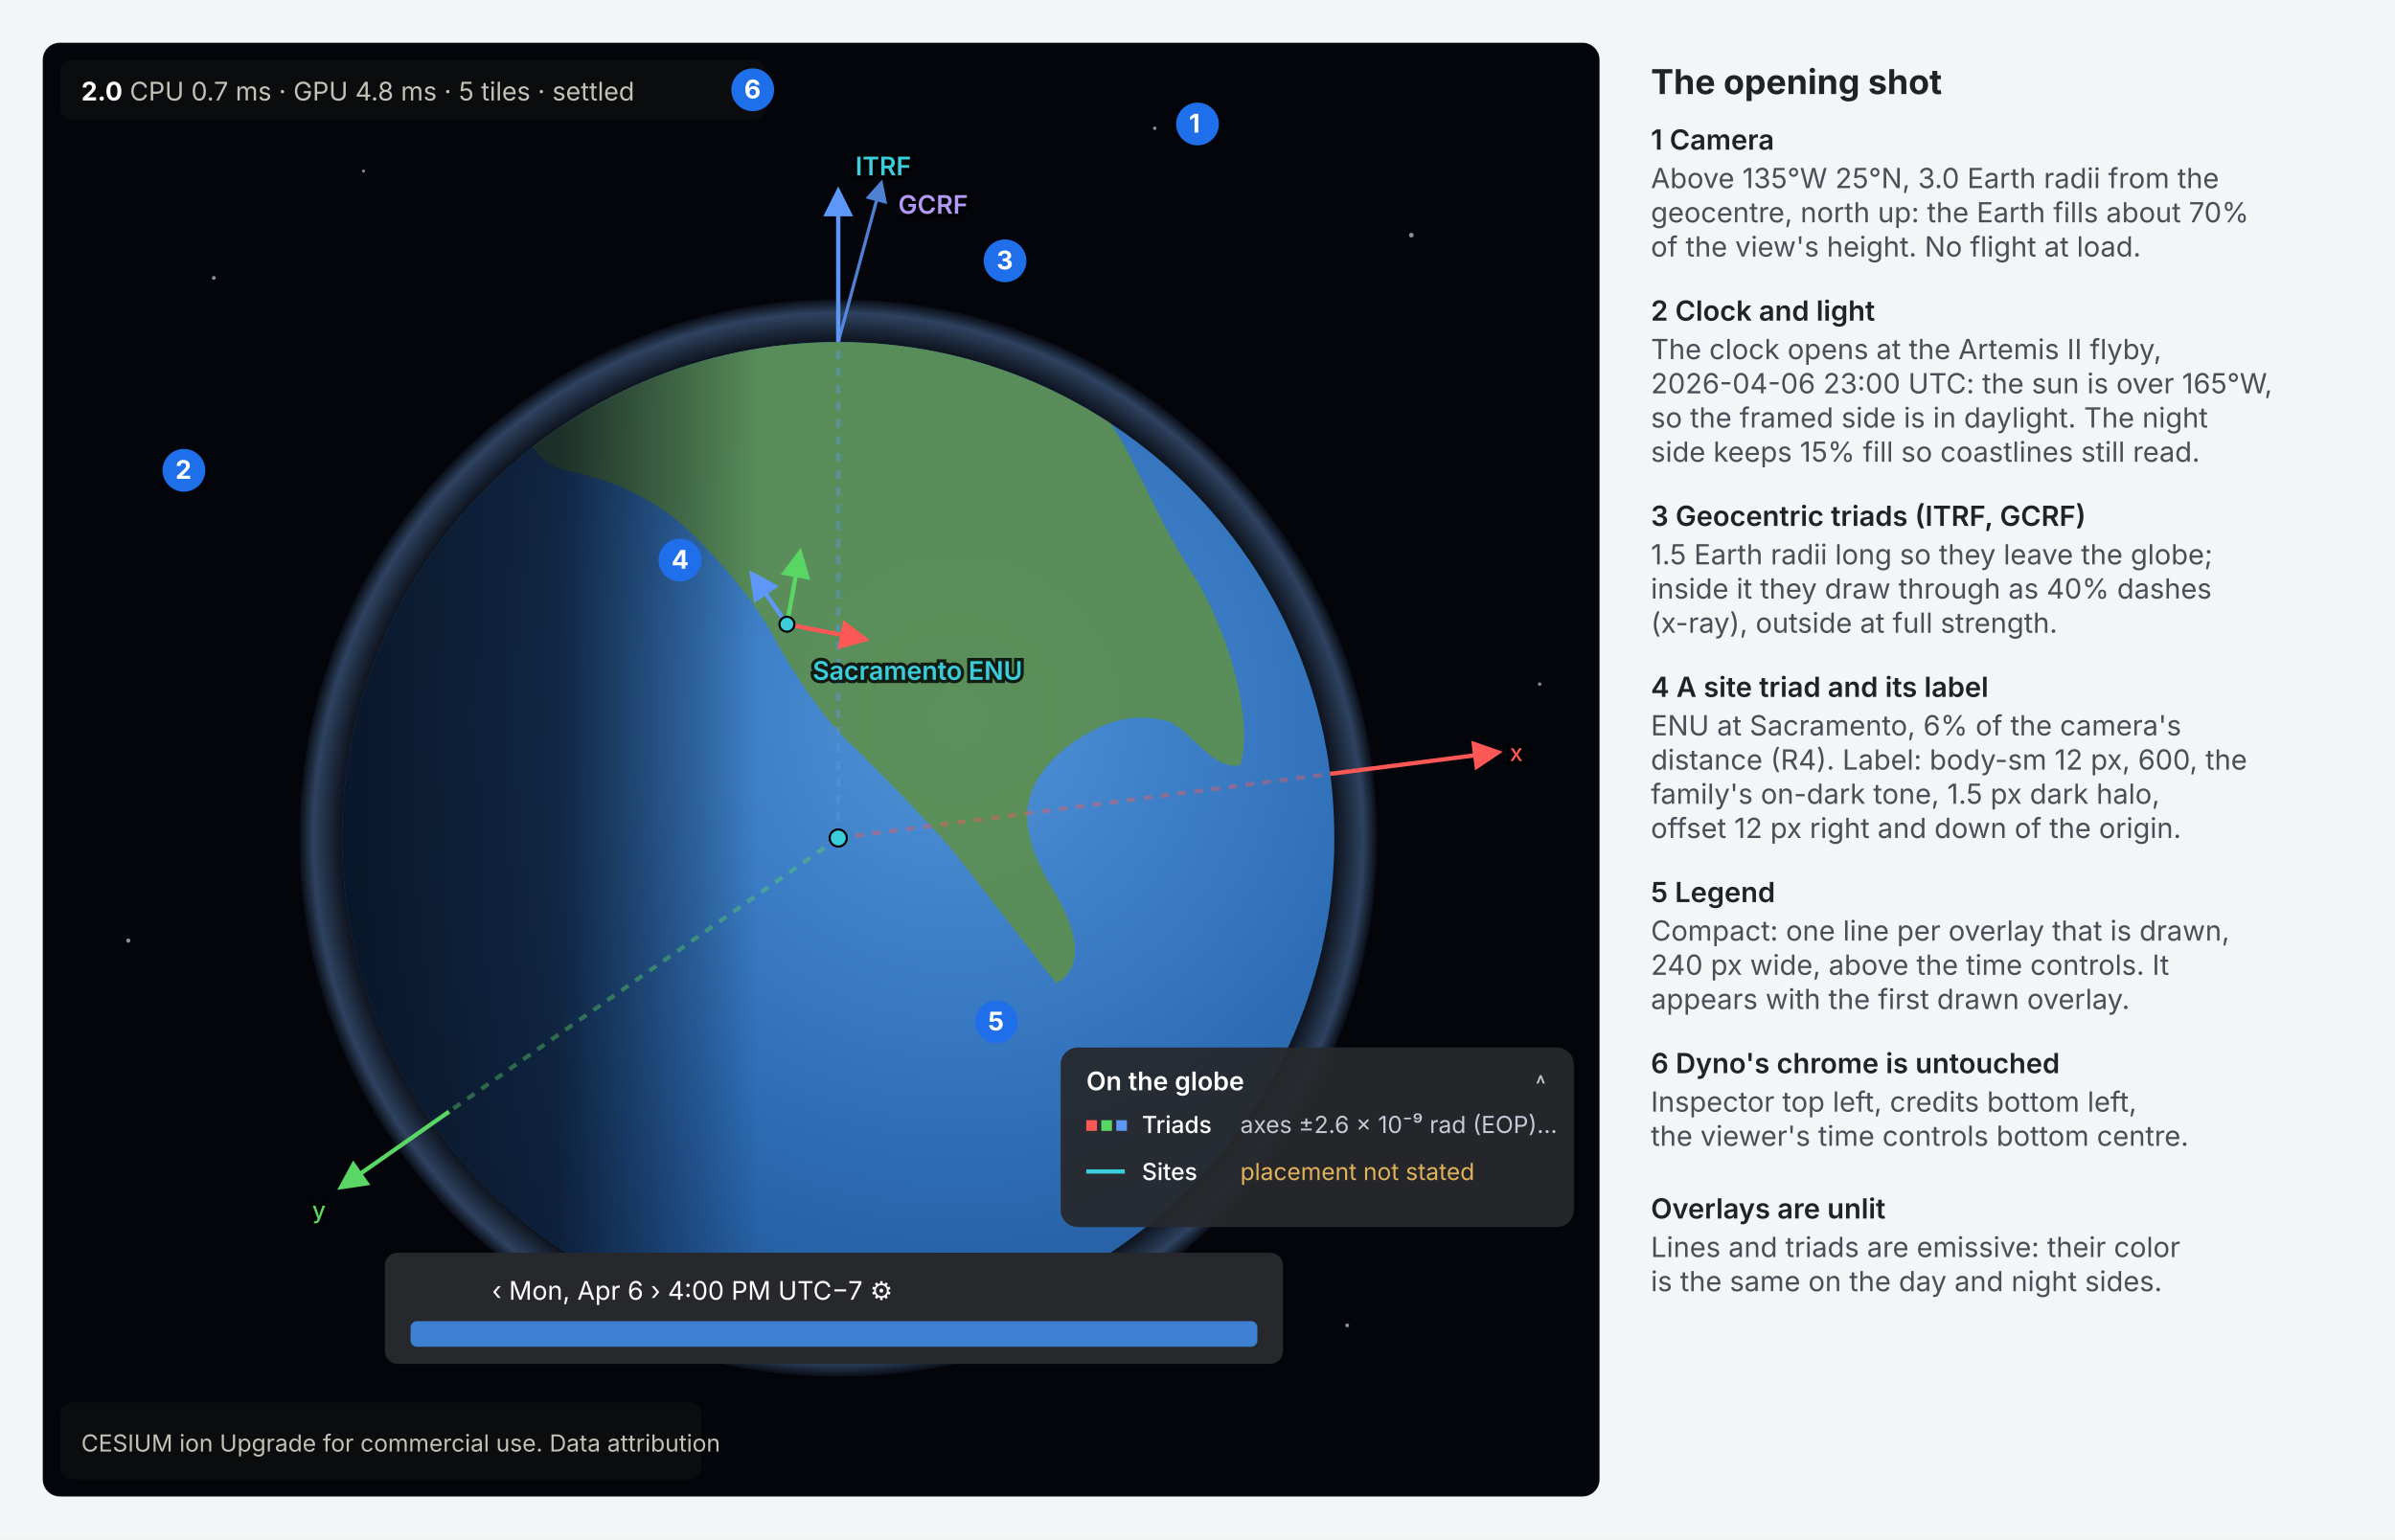
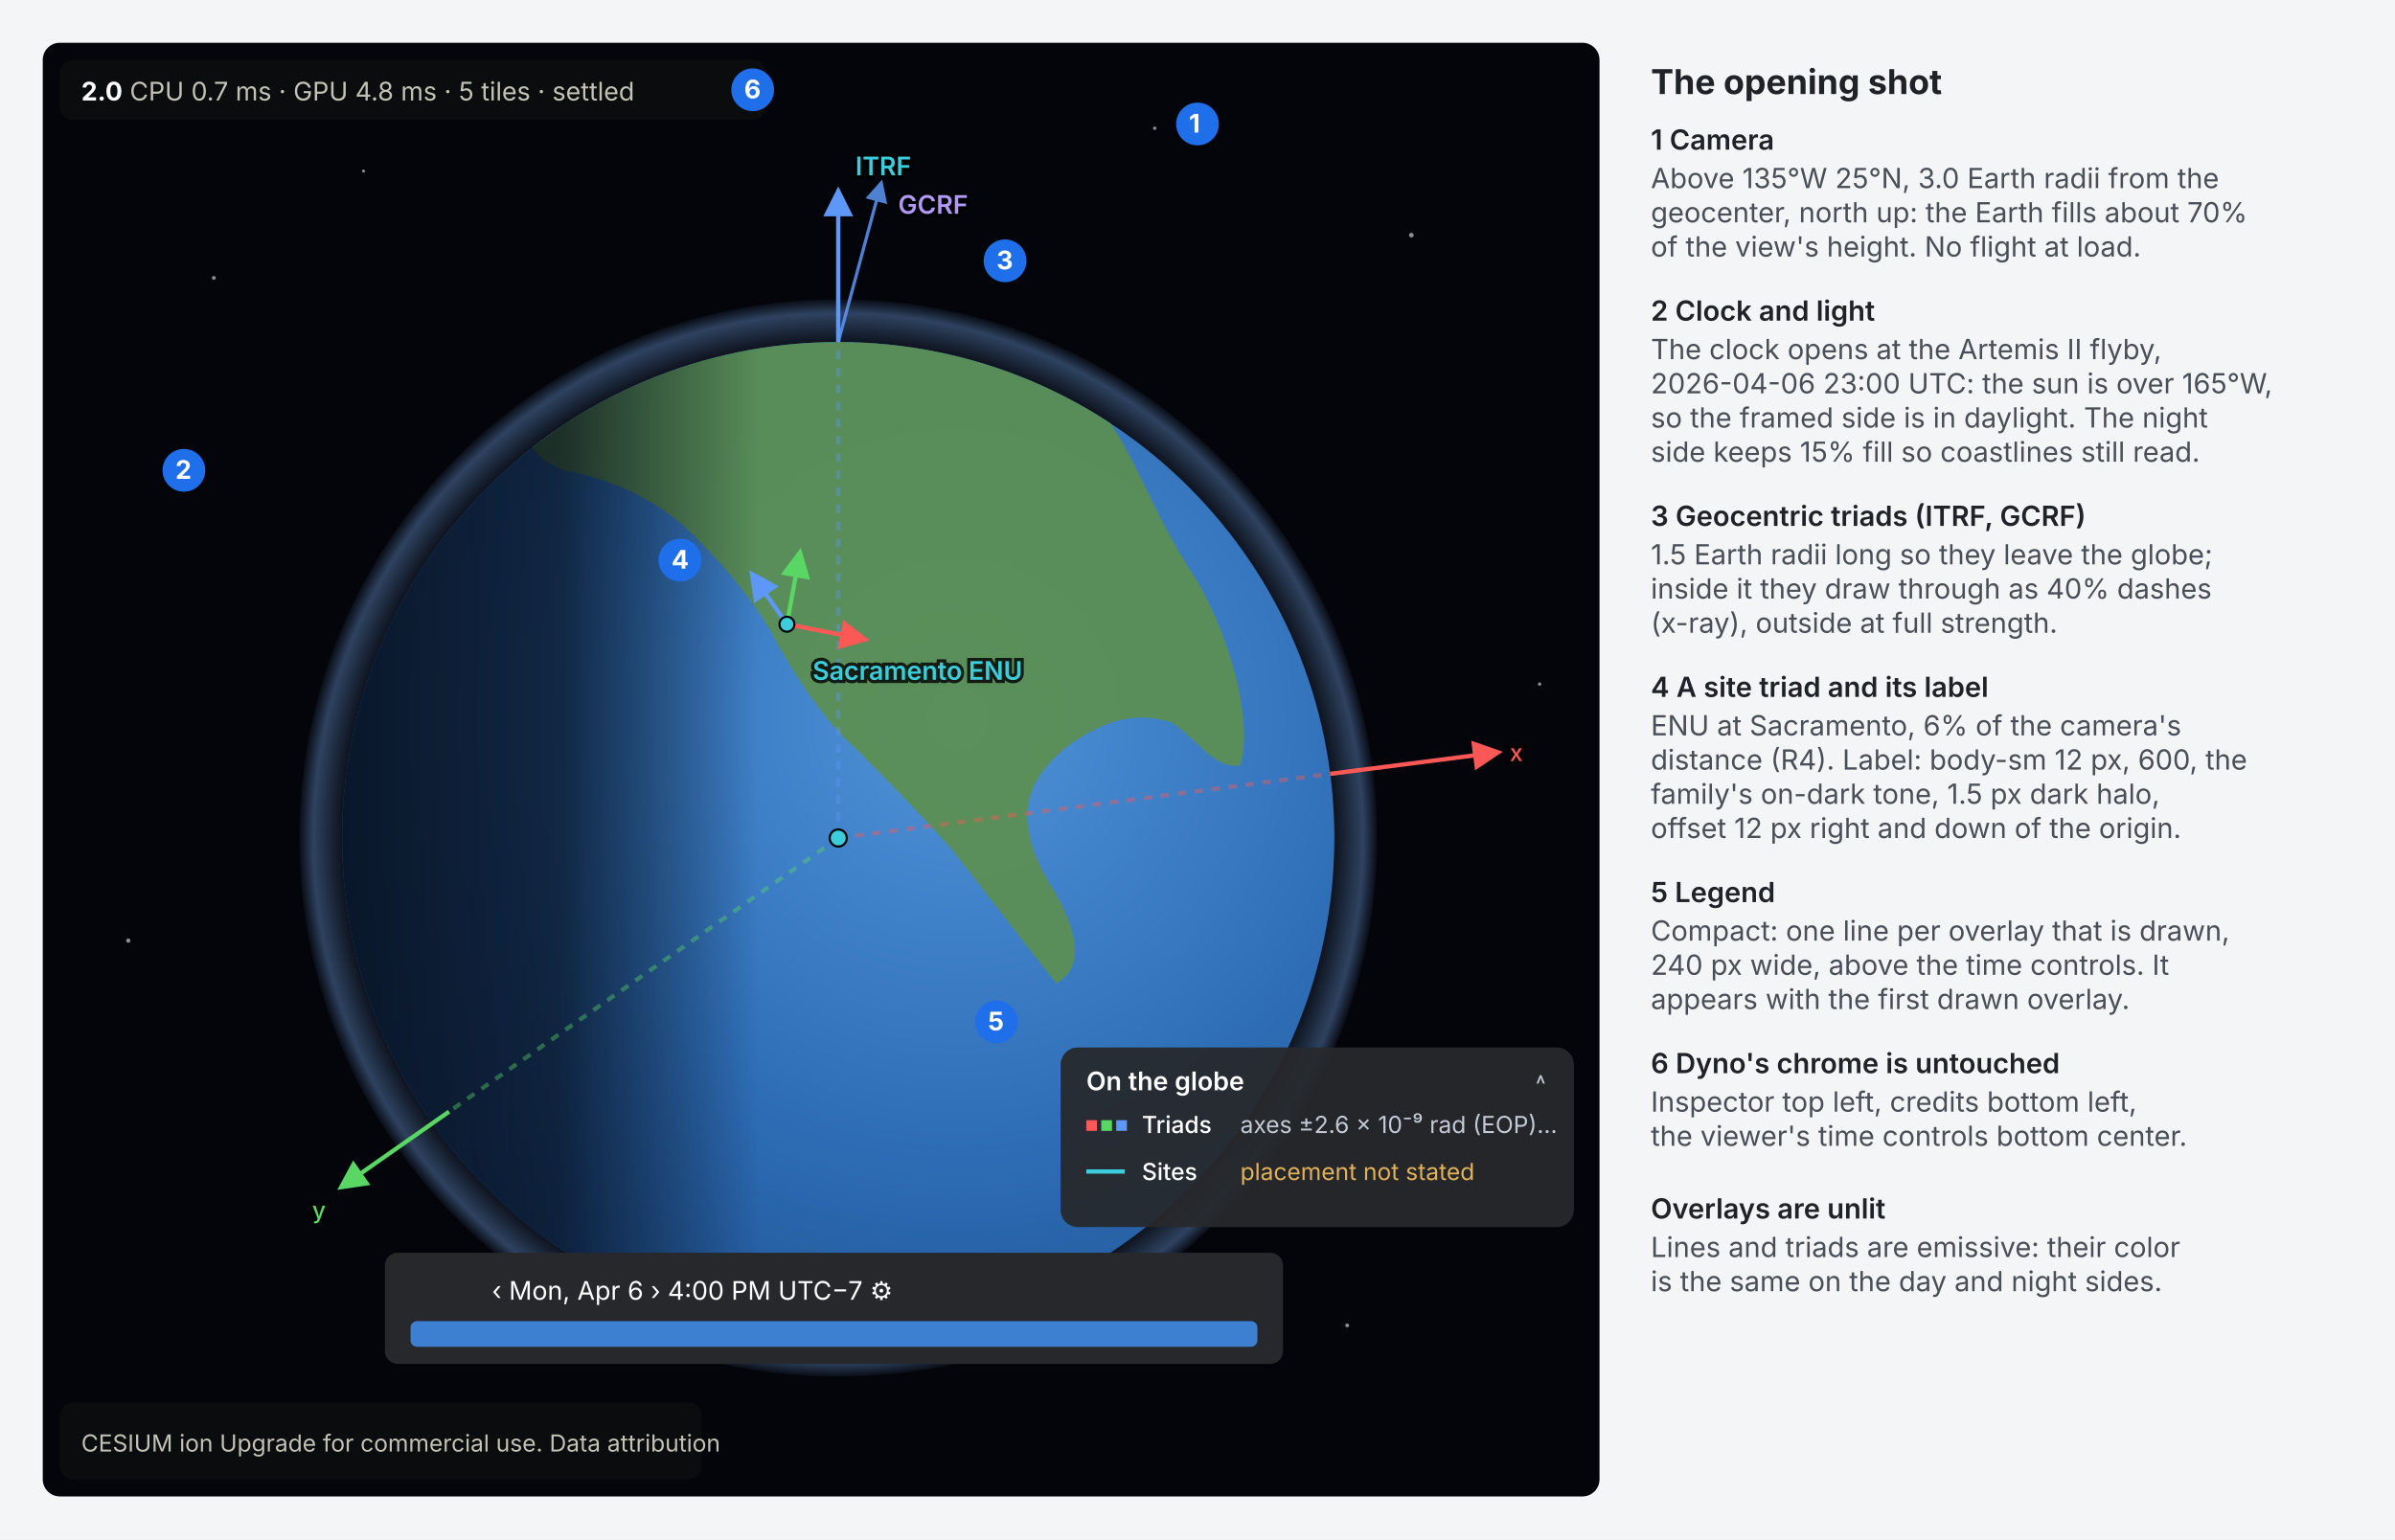
<svg xmlns="http://www.w3.org/2000/svg" viewBox="0 0 1120 720" width="1120" height="720" font-family="Inter, system-ui, sans-serif">
  <defs>
    <radialGradient id="day" cx="62%" cy="38%" r="75%">
      <stop offset="0" stop-color="#4f93d8" />
      <stop offset="0.55" stop-color="#2f6fb8" />
      <stop offset="1" stop-color="#1d4f8f" />
    </radialGradient>
    <linearGradient id="night" x1="0" x2="1" y1="0" y2="0">
      <stop offset="0" stop-color="#050b16" stop-opacity="0.85" />
      <stop offset="0.22" stop-color="#050b16" stop-opacity="0.72" />
      <stop offset="0.42" stop-color="#050b16" stop-opacity="0" />
    </linearGradient>
    <radialGradient id="atmo" cx="50%" cy="50%" r="50%">
      <stop offset="0.9" stop-color="#7fb4ff" stop-opacity="0" />
      <stop offset="0.97" stop-color="#7fb4ff" stop-opacity="0.35" />
      <stop offset="1" stop-color="#7fb4ff" stop-opacity="0" />
    </radialGradient>
    <clipPath id="globe">
      <circle cx="372" cy="372" r="232" />
    </clipPath>
    <marker id="ax" viewBox="0 0 10 10" refX="8" refY="5" markerWidth="7" markerHeight="7" orient="auto-start-reverse">
      <path d="M0 0 L10 5 L0 10 z" fill="context-stroke" />
    </marker>
  </defs>
  <rect width="1120" height="720" fill="#f4f5f7" />
  <g transform="translate(20 20)">
    <rect width="728" height="680" rx="8" fill="#03050a" />
    <g fill="#fff" opacity="0.55">
      <circle cx="80" cy="110" r="0.9" />
      <circle cx="640" cy="90" r="1.1" />
      <circle cx="700" cy="300" r="0.8" />
      <circle cx="40" cy="420" r="1" />
      <circle cx="610" cy="600" r="0.9" />
      <circle cx="150" cy="60" r="0.7" />
      <circle cx="520" cy="40" r="0.8" />
    </g>
    <circle cx="372" cy="372" r="252" fill="url(#atmo)" />
    <circle cx="372" cy="372" r="232" fill="url(#day)" />
    <g clip-path="url(#globe)" fill="#5c8f4e" opacity="0.9">
      <path d="M228 172 C262 146 318 134 378 132 C430 132 470 146 498 176 C512 196 520 222 540 252 C556 280 566 318 560 338 C548 340 540 326 528 318 C510 312 494 318 478 330 C462 344 452 360 470 392 C484 414 488 432 474 440 C458 420 440 396 424 376 C406 356 392 342 380 330 C366 318 352 296 344 282 C334 262 318 244 304 230 C288 214 266 204 244 200 C232 196 222 186 228 172 z" />
    </g>
    <circle cx="372" cy="372" r="232" fill="url(#night)" clip-path="url(#globe)" />
    <g stroke-width="2" fill="none">
      <line x1="372" y1="372" x2="372" y2="140" stroke="#5d97f7" stroke-dasharray="4 4" opacity="0.4" />
      <line x1="372" y1="140" x2="372" y2="70" stroke="#5d97f7" marker-end="url(#ax)" />
      <line x1="372" y1="372" x2="602" y2="342" stroke="#fc5855" stroke-dasharray="4 4" opacity="0.4" />
      <line x1="602" y1="342" x2="680" y2="332" stroke="#fc5855" marker-end="url(#ax)" />
      <line x1="372" y1="372" x2="190" y2="500" stroke="#5ad664" stroke-dasharray="4 4" opacity="0.4" />
      <line x1="190" y1="500" x2="140" y2="535" stroke="#5ad664" marker-end="url(#ax)" />
      <line x1="372" y1="140" x2="392" y2="66" stroke="#5d97f7" stroke-width="1.5" opacity="0.85" marker-end="url(#ax)" />
    </g>
    <circle cx="372" cy="372" r="4" fill="#3bcddc" stroke="#000" stroke-width="1" />
    <g font-size="12" font-weight="600" stroke="#000" stroke-width="3" stroke-opacity="0.8" paint-order="stroke">
      <text x="380" y="62" fill="#3bcddc">ITRF</text>
      <text x="400" y="80" fill="#b298f9">GCRF</text>
      <text x="686" y="336" fill="#fc5855" font-size="11" font-weight="500">x</text>
      <text x="126" y="550" fill="#5ad664" font-size="11" font-weight="500">y</text>
    </g>
    <g stroke-width="2" fill="none">
      <line x1="348" y1="272" x2="384" y2="279" stroke="#fc5855" marker-end="url(#ax)" />
      <line x1="348" y1="272" x2="354" y2="239" stroke="#5ad664" marker-end="url(#ax)" />
      <line x1="348" y1="272" x2="332" y2="249" stroke="#5d97f7" marker-end="url(#ax)" />
    </g>
    <circle cx="348" cy="272" r="3.5" fill="#3bcddc" stroke="#000" stroke-width="1" />
    <text x="360" y="298" font-size="12" font-weight="600" fill="#3bcddc" stroke="#000" stroke-width="3" stroke-opacity="0.8" paint-order="stroke">Sacramento ENU</text>
    <rect x="8" y="8" width="330" height="28" rx="6" fill="#0d0d0d" opacity="0.84" />
    <text x="18" y="27" font-size="12" fill="#c3c2b7">
      <tspan font-weight="700" fill="#fff">2.0</tspan>  CPU 0.7 ms · GPU 4.8 ms · 5 tiles · settled</text>
    <rect x="8" y="636" width="300" height="36" rx="6" fill="#0d0d0d" opacity="0.84" />
    <text x="18" y="659" font-size="11" fill="#c3c2b7">CESIUM ion   Upgrade for commercial use.   Data attribution</text>
    <rect x="160" y="566" width="420" height="52" rx="6" fill="#26282c" />
    <text x="210" y="588" font-size="12" fill="#fff">‹  Mon, Apr 6  ›      4:00 PM UTC−7   ⚙</text>
    <rect x="172" y="598" width="396" height="12" rx="3" fill="#3d7fd0" />
    <g transform="translate(476 470)">
      <rect width="240" height="84" rx="8" fill="#26282c" opacity="0.94" />
      <text x="12" y="20" font-size="12" font-weight="600" fill="#fff">On the globe</text>
      <text x="222" y="20" font-size="11" fill="#c3cad6">˄</text>
      <rect x="12" y="34" width="5" height="5" fill="#fc5855" />
      <rect x="19" y="34" width="5" height="5" fill="#5ad664" />
      <rect x="26" y="34" width="5" height="5" fill="#5d97f7" />
      <text x="38" y="40" font-size="11" font-weight="500" fill="#fff">Triads</text>
      <text x="84" y="40" font-size="11" fill="#c3cad6">axes ±2.6 × 10⁻⁹ rad (EOP)…</text>
      <line x1="12" y1="58" x2="30" y2="58" stroke="#3bcddc" stroke-width="2" />
      <text x="38" y="62" font-size="11" font-weight="500" fill="#fff">Sites</text>
      <text x="84" y="62" font-size="11" fill="#e2b259">placement not stated</text>
    </g>
  </g>
  <g font-size="13" fill="#1f2328">
    <text x="772" y="44" font-size="16" font-weight="700">The opening shot</text>
    <g transform="translate(772 70)">
      <text font-weight="600">1  Camera</text>
      <text y="18" fill="#4a4f57">Above 135°W 25°N, 3.0 Earth radii from the</text>
-       <text y="34" fill="#4a4f57">geocentre, north up: the Earth fills about 70%</text>
+       <text y="34" fill="#4a4f57">geocenter, north up: the Earth fills about 70%</text>
      <text y="50" fill="#4a4f57">of the view's height. No flight at load.</text>
      <text y="80" font-weight="600">2  Clock and light</text>
      <text y="98" fill="#4a4f57">The clock opens at the Artemis II flyby,</text>
      <text y="114" fill="#4a4f57">2026-04-06 23:00 UTC: the sun is over 165°W,</text>
      <text y="130" fill="#4a4f57">so the framed side is in daylight. The night</text>
      <text y="146" fill="#4a4f57">side keeps 15% fill so coastlines still read.</text>
      <text y="176" font-weight="600">3  Geocentric triads (ITRF, GCRF)</text>
      <text y="194" fill="#4a4f57">1.5 Earth radii long so they leave the globe;</text>
      <text y="210" fill="#4a4f57">inside it they draw through as 40% dashes</text>
      <text y="226" fill="#4a4f57">(x-ray), outside at full strength.</text>
      <text y="256" font-weight="600">4  A site triad and its label</text>
      <text y="274" fill="#4a4f57">ENU at Sacramento, 6% of the camera's</text>
      <text y="290" fill="#4a4f57">distance (R4). Label: body-sm 12 px, 600, the</text>
      <text y="306" fill="#4a4f57">family's on-dark tone, 1.5 px dark halo,</text>
      <text y="322" fill="#4a4f57">offset 12 px right and down of the origin.</text>
      <text y="352" font-weight="600">5  Legend</text>
      <text y="370" fill="#4a4f57">Compact: one line per overlay that is drawn,</text>
      <text y="386" fill="#4a4f57">240 px wide, above the time controls. It</text>
      <text y="402" fill="#4a4f57">appears with the first drawn overlay.</text>
      <text y="432" font-weight="600">6  Dyno's chrome is untouched</text>
      <text y="450" fill="#4a4f57">Inspector top left, credits bottom left,</text>
-       <text y="466" fill="#4a4f57">the viewer's time controls bottom centre.</text>
+       <text y="466" fill="#4a4f57">the viewer's time controls bottom center.</text>
      <text y="500" font-weight="600">Overlays are unlit</text>
      <text y="518" fill="#4a4f57">Lines and triads are emissive: their color</text>
      <text y="534" fill="#4a4f57">is the same on the day and night sides.</text>
    </g>
  </g>
  <g font-size="12" font-weight="700" fill="#fff">
    <circle cx="560" cy="58" r="10" fill="#1f6feb" />
    <text x="556" y="62">1</text>
    <circle cx="86" cy="220" r="10" fill="#1f6feb" />
    <text x="82" y="224">2</text>
    <circle cx="470" cy="122" r="10" fill="#1f6feb" />
    <text x="466" y="126">3</text>
    <circle cx="318" cy="262" r="10" fill="#1f6feb" />
    <text x="314" y="266">4</text>
    <circle cx="466" cy="478" r="10" fill="#1f6feb" />
    <text x="462" y="482">5</text>
    <circle cx="352" cy="42" r="10" fill="#1f6feb" />
    <text x="348" y="46">6</text>
  </g>
</svg>
